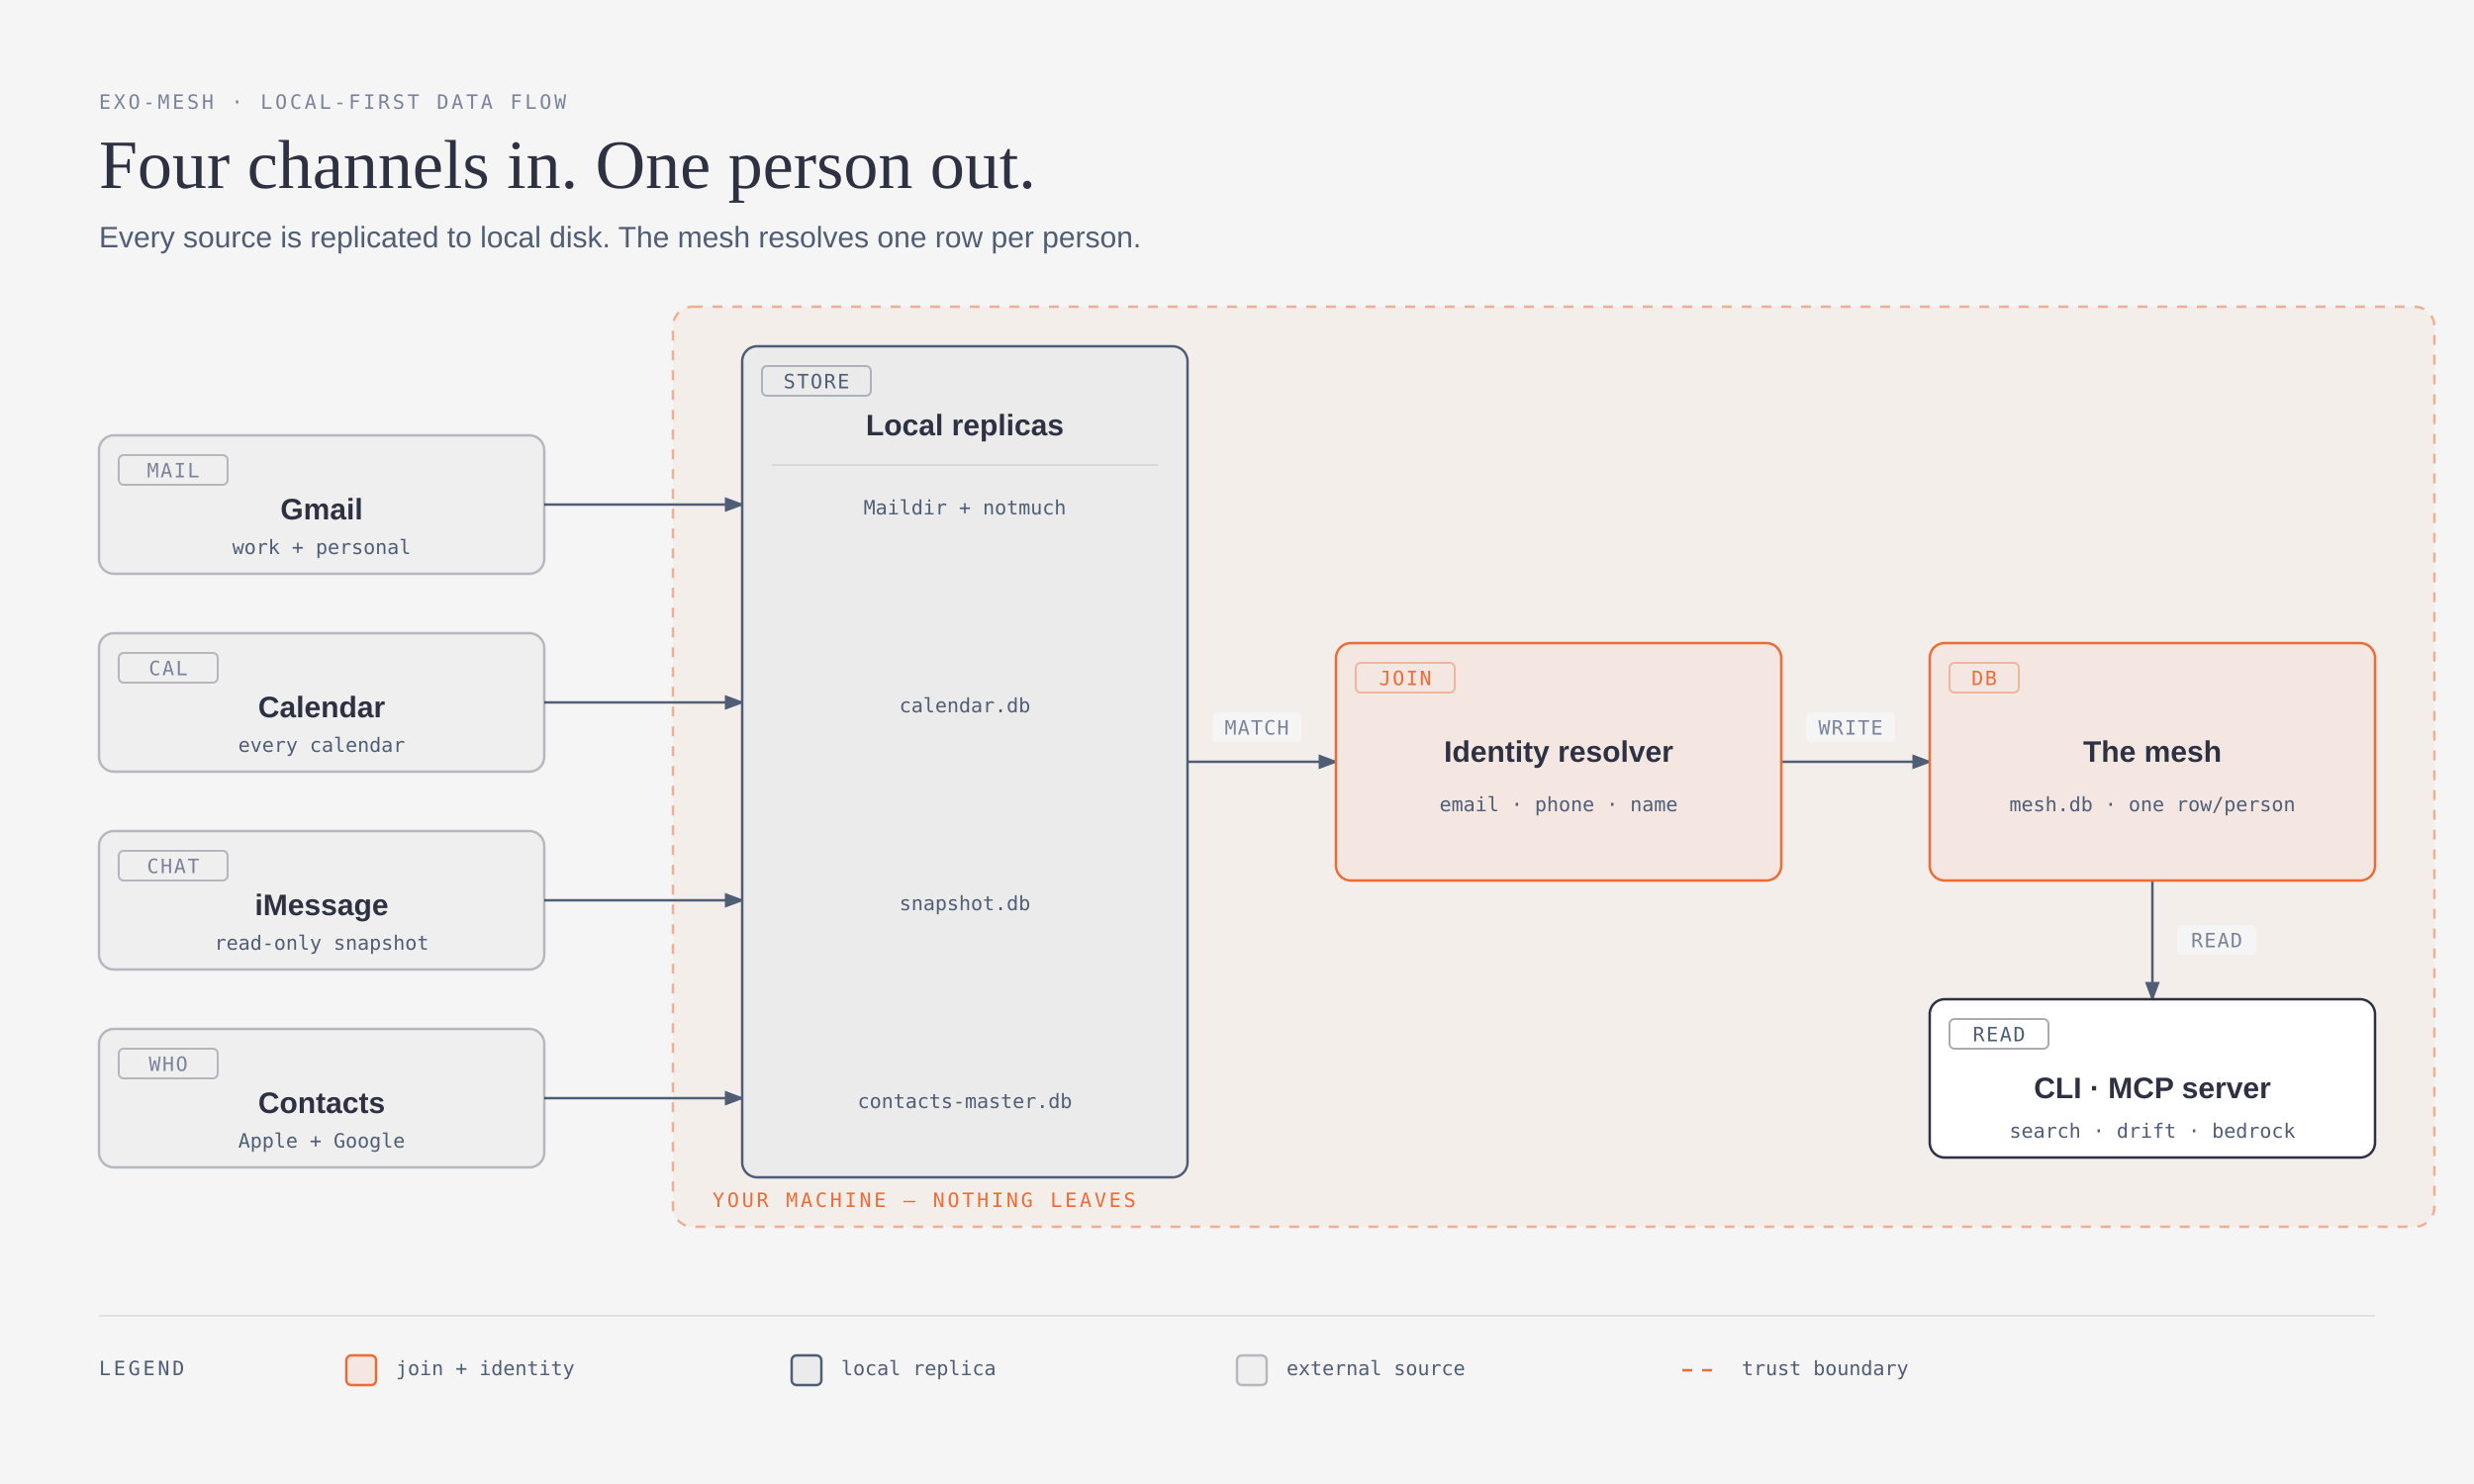
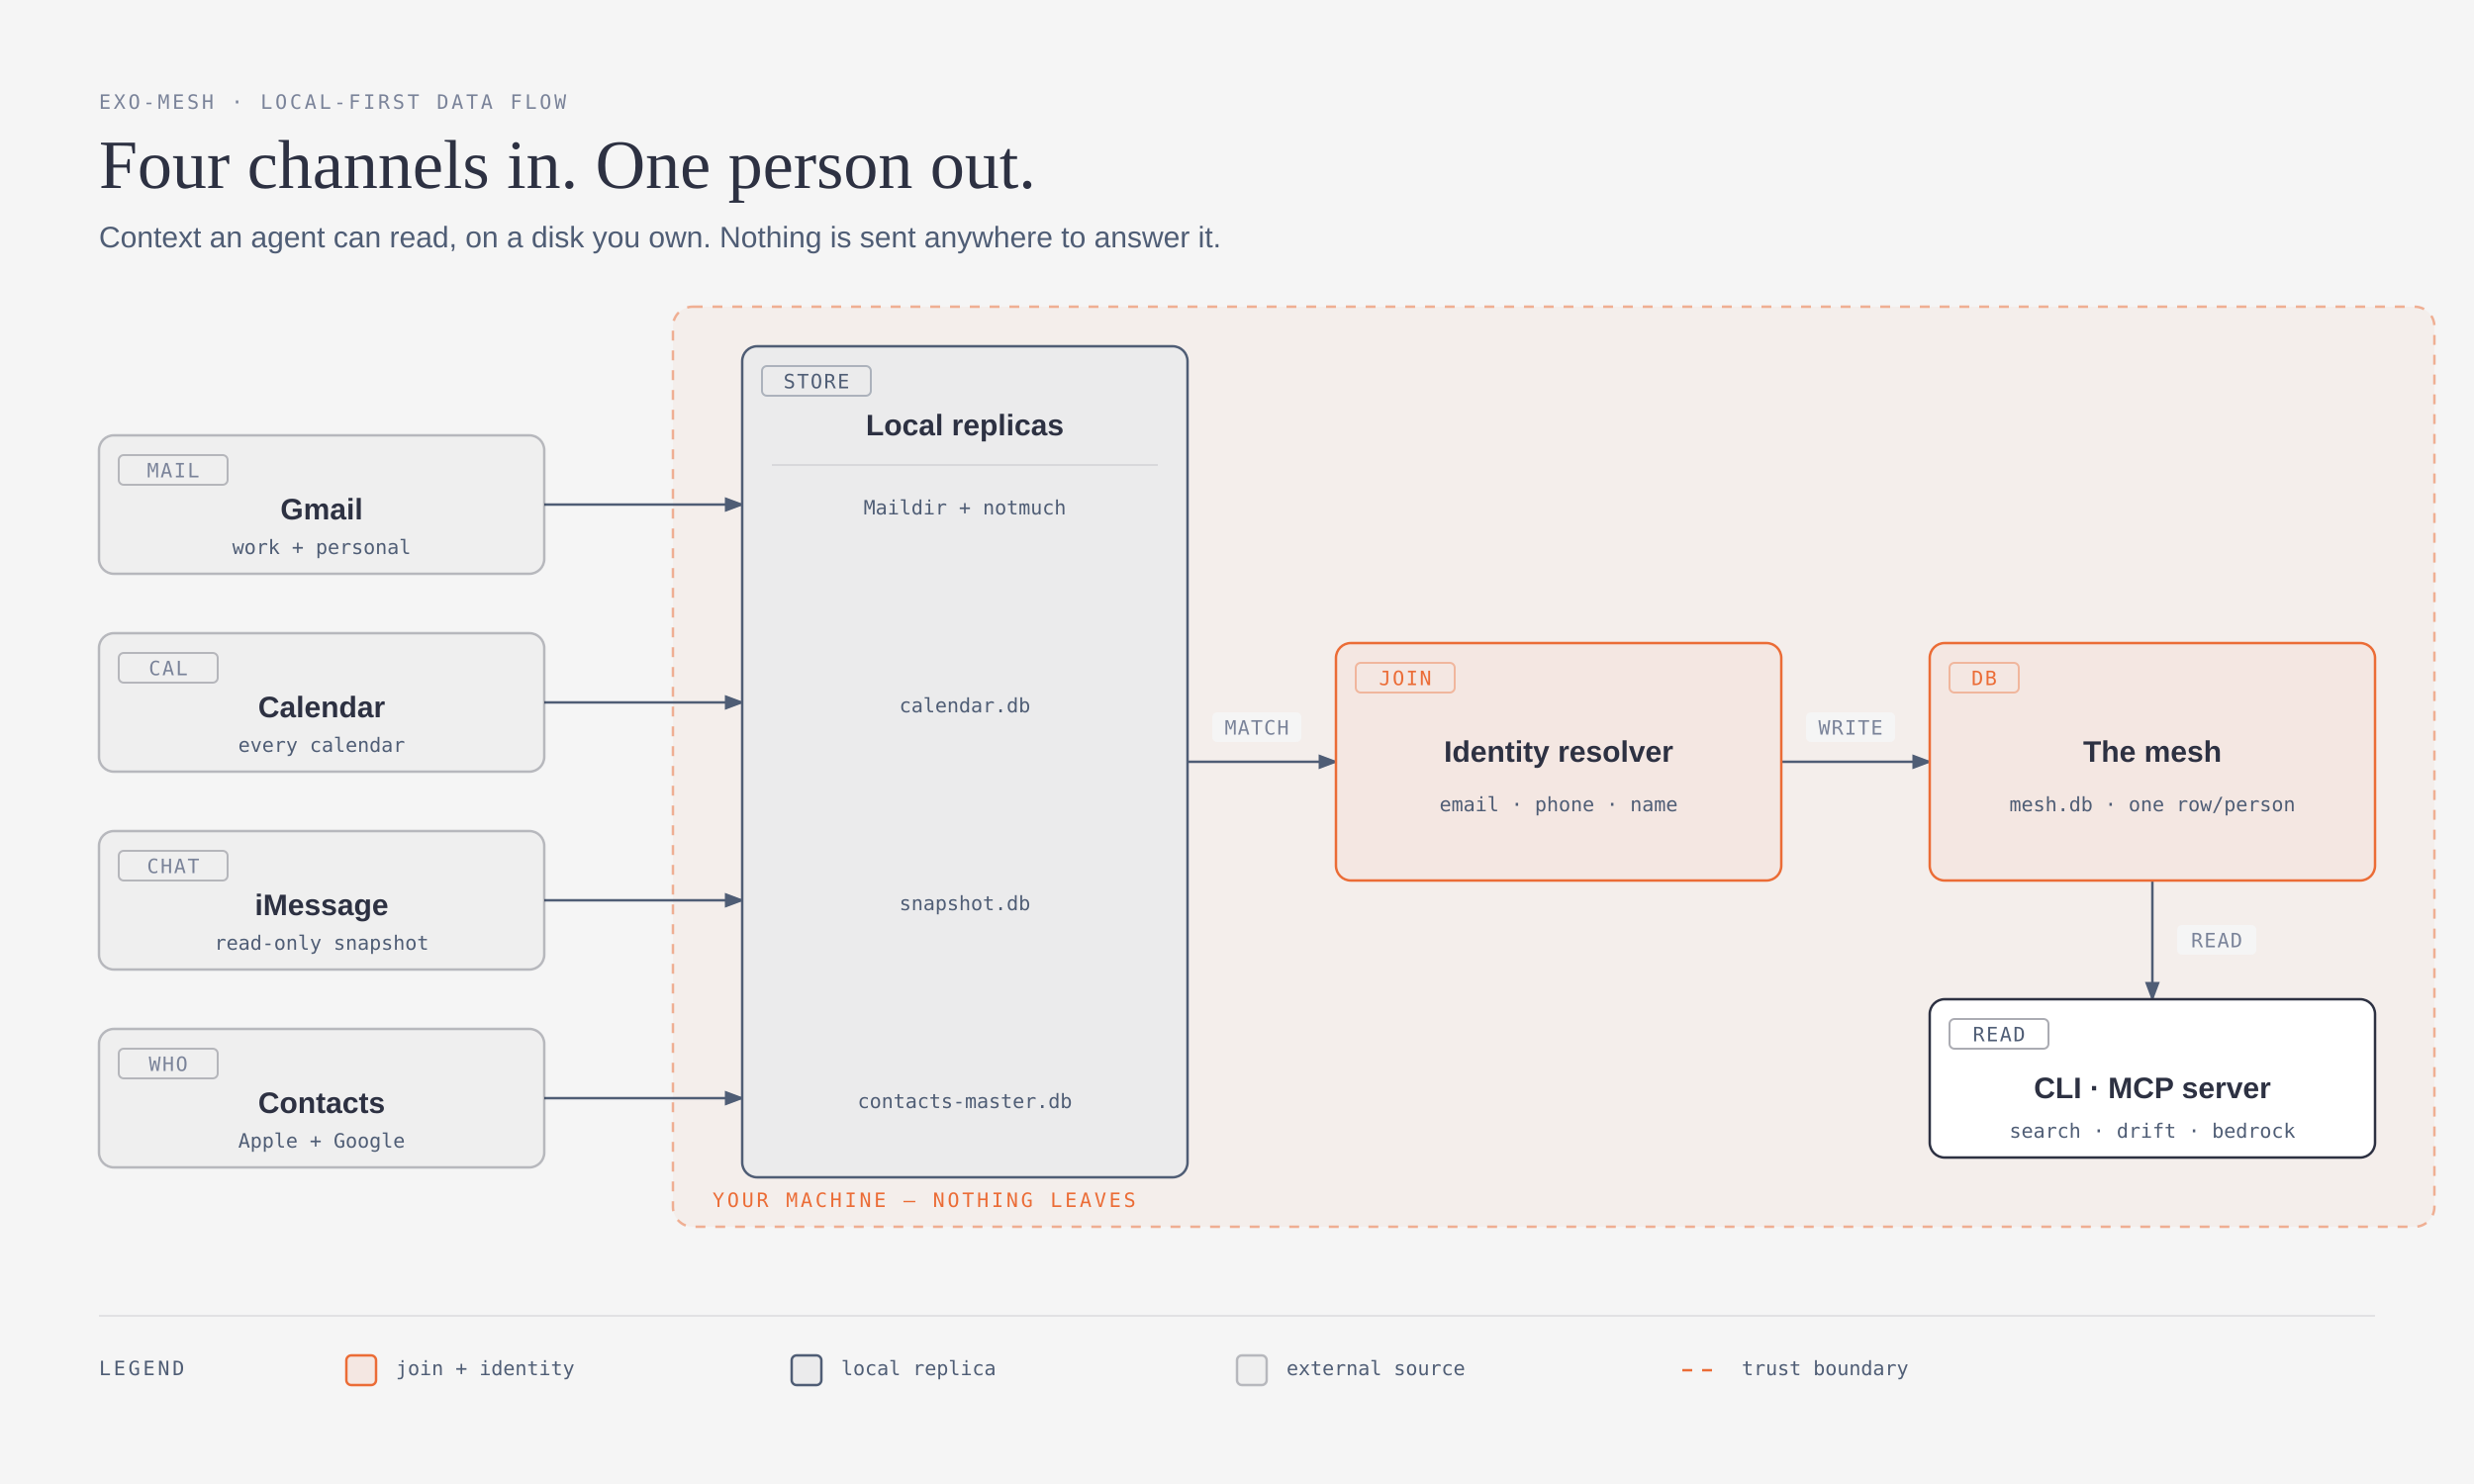
<svg xmlns="http://www.w3.org/2000/svg" viewBox="0 0 1000 600" width="1000" height="600" role="img" aria-labelledby="exo-mesh-title exo-mesh-desc">
  <defs>
    <marker id="arrow" markerWidth="8" markerHeight="6" refX="7" refY="3" orient="auto">
      <polygon points="0 0, 8 3, 0 6" fill="#4f5d75" />
    </marker>
    <marker id="arrow-accent" markerWidth="8" markerHeight="6" refX="7" refY="3" orient="auto">
      <polygon points="0 0, 8 3, 0 6" fill="#eb6c36" />
    </marker>
    <marker id="arrow-link" markerWidth="8" markerHeight="6" refX="7" refY="3" orient="auto">
      <polygon points="0 0, 8 3, 0 6" fill="#2e5aa8" />
    </marker>
  </defs>
  <rect width="100%" height="100%" fill="#f5f5f5" />
  <text x="40" y="44" fill="#7a8399" font-size="8" font-family="'Geist Mono', ui-monospace, 'SF Mono', Menlo, monospace" letter-spacing="0.14em">EXO-MESH · LOCAL-FIRST DATA FLOW</text>
  <text x="40" y="76" fill="#2d3142" font-size="28" font-family="'Instrument Serif', Georgia, 'Times New Roman', serif">Four channels in. One person out.</text>
-   <text x="40" y="100" fill="#4f5d75" font-size="12" font-family="'Geist', -apple-system, 'Helvetica Neue', Arial, sans-serif">Every source is replicated to local disk. The mesh resolves one row per person.</text>
+   <text x="40" y="100" fill="#4f5d75" font-size="12" font-family="'Geist', -apple-system, 'Helvetica Neue', Arial, sans-serif">Context an agent can read, on a disk you own. Nothing is sent anywhere to answer it.</text>
  <rect x="272" y="124" width="712" height="372" rx="8" fill="rgba(235,108,54,0.05)" stroke="rgba(235,108,54,0.50)" stroke-width="1" stroke-dasharray="4,4" />
  <text x="288" y="488" fill="#eb6c36" font-size="8" font-family="'Geist Mono', ui-monospace, 'SF Mono', Menlo, monospace" letter-spacing="0.14em">YOUR MACHINE — NOTHING LEAVES</text>
  <line x1="220" y1="204" x2="300" y2="204" stroke="#4f5d75" stroke-width="1" marker-end="url(#arrow)" />
  <line x1="220" y1="284" x2="300" y2="284" stroke="#4f5d75" stroke-width="1" marker-end="url(#arrow)" />
  <line x1="220" y1="364" x2="300" y2="364" stroke="#4f5d75" stroke-width="1" marker-end="url(#arrow)" />
  <line x1="220" y1="444" x2="300" y2="444" stroke="#4f5d75" stroke-width="1" marker-end="url(#arrow)" />
  <line x1="480" y1="308" x2="540" y2="308" stroke="#4f5d75" stroke-width="1" marker-end="url(#arrow)" />
  <rect x="490" y="288" width="36" height="12" rx="2" fill="#f5f5f5" />
  <text x="508" y="297" fill="#7a8399" font-size="8" font-family="'Geist Mono', ui-monospace, 'SF Mono', Menlo, monospace" text-anchor="middle" letter-spacing="0.06em">MATCH</text>
  <line x1="720" y1="308" x2="780" y2="308" stroke="#4f5d75" stroke-width="1" marker-end="url(#arrow)" />
  <rect x="730" y="288" width="36" height="12" rx="2" fill="#f5f5f5" />
  <text x="748" y="297" fill="#7a8399" font-size="8" font-family="'Geist Mono', ui-monospace, 'SF Mono', Menlo, monospace" text-anchor="middle" letter-spacing="0.06em">WRITE</text>
  <line x1="870" y1="356" x2="870" y2="404" stroke="#4f5d75" stroke-width="1" marker-end="url(#arrow)" />
  <rect x="880" y="374" width="32" height="12" rx="2" fill="#f5f5f5" />
  <text x="896" y="383" fill="#7a8399" font-size="8" font-family="'Geist Mono', ui-monospace, 'SF Mono', Menlo, monospace" text-anchor="middle" letter-spacing="0.06em">READ</text>
  <rect x="40" y="176" width="180" height="56" rx="6" fill="#f5f5f5" />
  <rect x="40" y="176" width="180" height="56" rx="6" fill="rgba(45,49,66,0.03)" stroke="rgba(45,49,66,0.30)" stroke-width="1" />
  <rect x="48" y="184" width="44" height="12" rx="2" fill="transparent" stroke="rgba(45,49,66,0.30)" stroke-width="0.8" />
  <text x="70" y="193" fill="#7a8399" font-size="8" font-family="'Geist Mono', ui-monospace, 'SF Mono', Menlo, monospace" text-anchor="middle" letter-spacing="0.08em">MAIL</text>
  <text x="130" y="210" fill="#2d3142" font-size="12" font-weight="600" font-family="'Geist', -apple-system, 'Helvetica Neue', Arial, sans-serif" text-anchor="middle">Gmail</text>
  <text x="130" y="224" fill="#4f5d75" font-size="8" font-family="'Geist Mono', ui-monospace, 'SF Mono', Menlo, monospace" text-anchor="middle">work + personal</text>
  <rect x="40" y="256" width="180" height="56" rx="6" fill="#f5f5f5" />
  <rect x="40" y="256" width="180" height="56" rx="6" fill="rgba(45,49,66,0.03)" stroke="rgba(45,49,66,0.30)" stroke-width="1" />
  <rect x="48" y="264" width="40" height="12" rx="2" fill="transparent" stroke="rgba(45,49,66,0.30)" stroke-width="0.8" />
  <text x="68" y="273" fill="#7a8399" font-size="8" font-family="'Geist Mono', ui-monospace, 'SF Mono', Menlo, monospace" text-anchor="middle" letter-spacing="0.08em">CAL</text>
  <text x="130" y="290" fill="#2d3142" font-size="12" font-weight="600" font-family="'Geist', -apple-system, 'Helvetica Neue', Arial, sans-serif" text-anchor="middle">Calendar</text>
  <text x="130" y="304" fill="#4f5d75" font-size="8" font-family="'Geist Mono', ui-monospace, 'SF Mono', Menlo, monospace" text-anchor="middle">every calendar</text>
  <rect x="40" y="336" width="180" height="56" rx="6" fill="#f5f5f5" />
  <rect x="40" y="336" width="180" height="56" rx="6" fill="rgba(45,49,66,0.03)" stroke="rgba(45,49,66,0.30)" stroke-width="1" />
  <rect x="48" y="344" width="44" height="12" rx="2" fill="transparent" stroke="rgba(45,49,66,0.30)" stroke-width="0.8" />
  <text x="70" y="353" fill="#7a8399" font-size="8" font-family="'Geist Mono', ui-monospace, 'SF Mono', Menlo, monospace" text-anchor="middle" letter-spacing="0.08em">CHAT</text>
  <text x="130" y="370" fill="#2d3142" font-size="12" font-weight="600" font-family="'Geist', -apple-system, 'Helvetica Neue', Arial, sans-serif" text-anchor="middle">iMessage</text>
  <text x="130" y="384" fill="#4f5d75" font-size="8" font-family="'Geist Mono', ui-monospace, 'SF Mono', Menlo, monospace" text-anchor="middle">read-only snapshot</text>
  <rect x="40" y="416" width="180" height="56" rx="6" fill="#f5f5f5" />
  <rect x="40" y="416" width="180" height="56" rx="6" fill="rgba(45,49,66,0.03)" stroke="rgba(45,49,66,0.30)" stroke-width="1" />
  <rect x="48" y="424" width="40" height="12" rx="2" fill="transparent" stroke="rgba(45,49,66,0.30)" stroke-width="0.8" />
  <text x="68" y="433" fill="#7a8399" font-size="8" font-family="'Geist Mono', ui-monospace, 'SF Mono', Menlo, monospace" text-anchor="middle" letter-spacing="0.08em">WHO</text>
  <text x="130" y="450" fill="#2d3142" font-size="12" font-weight="600" font-family="'Geist', -apple-system, 'Helvetica Neue', Arial, sans-serif" text-anchor="middle">Contacts</text>
  <text x="130" y="464" fill="#4f5d75" font-size="8" font-family="'Geist Mono', ui-monospace, 'SF Mono', Menlo, monospace" text-anchor="middle">Apple + Google</text>
  <rect x="300" y="140" width="180" height="336" rx="6" fill="#f5f5f5" />
  <rect x="300" y="140" width="180" height="336" rx="6" fill="rgba(45,49,66,0.05)" stroke="#4f5d75" stroke-width="1" />
  <rect x="308" y="148" width="44" height="12" rx="2" fill="transparent" stroke="rgba(79,93,117,0.40)" stroke-width="0.8" />
  <text x="330" y="157" fill="#4f5d75" font-size="8" font-family="'Geist Mono', ui-monospace, 'SF Mono', Menlo, monospace" text-anchor="middle" letter-spacing="0.08em">STORE</text>
  <text x="390" y="176" fill="#2d3142" font-size="12" font-weight="600" font-family="'Geist', -apple-system, 'Helvetica Neue', Arial, sans-serif" text-anchor="middle">Local replicas</text>
  <line x1="312" y1="188" x2="468" y2="188" stroke="rgba(45,49,66,0.10)" stroke-width="0.8" />
  <text x="390" y="208" fill="#4f5d75" font-size="8" font-family="'Geist Mono', ui-monospace, 'SF Mono', Menlo, monospace" text-anchor="middle">Maildir + notmuch</text>
  <text x="390" y="288" fill="#4f5d75" font-size="8" font-family="'Geist Mono', ui-monospace, 'SF Mono', Menlo, monospace" text-anchor="middle">calendar.db</text>
  <text x="390" y="368" fill="#4f5d75" font-size="8" font-family="'Geist Mono', ui-monospace, 'SF Mono', Menlo, monospace" text-anchor="middle">snapshot.db</text>
  <text x="390" y="448" fill="#4f5d75" font-size="8" font-family="'Geist Mono', ui-monospace, 'SF Mono', Menlo, monospace" text-anchor="middle">contacts-master.db</text>
  <rect x="540" y="260" width="180" height="96" rx="6" fill="#f5f5f5" />
  <rect x="540" y="260" width="180" height="96" rx="6" fill="rgba(235,108,54,0.10)" stroke="#eb6c36" stroke-width="1" />
  <rect x="548" y="268" width="40" height="12" rx="2" fill="transparent" stroke="rgba(235,108,54,0.40)" stroke-width="0.8" />
  <text x="568" y="277" fill="#eb6c36" font-size="8" font-family="'Geist Mono', ui-monospace, 'SF Mono', Menlo, monospace" text-anchor="middle" letter-spacing="0.08em">JOIN</text>
  <text x="630" y="308" fill="#2d3142" font-size="12" font-weight="600" font-family="'Geist', -apple-system, 'Helvetica Neue', Arial, sans-serif" text-anchor="middle">Identity resolver</text>
  <text x="630" y="328" fill="#4f5d75" font-size="8" font-family="'Geist Mono', ui-monospace, 'SF Mono', Menlo, monospace" text-anchor="middle">email · phone · name</text>
  <rect x="780" y="260" width="180" height="96" rx="6" fill="#f5f5f5" />
  <rect x="780" y="260" width="180" height="96" rx="6" fill="rgba(235,108,54,0.10)" stroke="#eb6c36" stroke-width="1" />
  <rect x="788" y="268" width="28" height="12" rx="2" fill="transparent" stroke="rgba(235,108,54,0.40)" stroke-width="0.8" />
  <text x="802" y="277" fill="#eb6c36" font-size="8" font-family="'Geist Mono', ui-monospace, 'SF Mono', Menlo, monospace" text-anchor="middle" letter-spacing="0.08em">DB</text>
  <text x="870" y="308" fill="#2d3142" font-size="12" font-weight="600" font-family="'Geist', -apple-system, 'Helvetica Neue', Arial, sans-serif" text-anchor="middle">The mesh</text>
  <text x="870" y="328" fill="#4f5d75" font-size="8" font-family="'Geist Mono', ui-monospace, 'SF Mono', Menlo, monospace" text-anchor="middle">mesh.db · one row/person</text>
  <rect x="780" y="404" width="180" height="64" rx="6" fill="#f5f5f5" />
  <rect x="780" y="404" width="180" height="64" rx="6" fill="#ffffff" stroke="#2d3142" stroke-width="1" />
  <rect x="788" y="412" width="40" height="12" rx="2" fill="transparent" stroke="rgba(45,49,66,0.40)" stroke-width="0.8" />
  <text x="808" y="421" fill="#4f5d75" font-size="8" font-family="'Geist Mono', ui-monospace, 'SF Mono', Menlo, monospace" text-anchor="middle" letter-spacing="0.08em">READ</text>
  <text x="870" y="444" fill="#2d3142" font-size="12" font-weight="600" font-family="'Geist', -apple-system, 'Helvetica Neue', Arial, sans-serif" text-anchor="middle">CLI · MCP server</text>
  <text x="870" y="460" fill="#4f5d75" font-size="8" font-family="'Geist Mono', ui-monospace, 'SF Mono', Menlo, monospace" text-anchor="middle">search · drift · bedrock</text>
  <line x1="40" y1="532" x2="960" y2="532" stroke="rgba(45,49,66,0.10)" stroke-width="0.8" />
  <text x="40" y="556" fill="#4f5d75" font-size="8" font-family="'Geist Mono', ui-monospace, 'SF Mono', Menlo, monospace" letter-spacing="0.14em">LEGEND</text>
  <rect x="140" y="548" width="12" height="12" rx="2" fill="rgba(235,108,54,0.10)" stroke="#eb6c36" stroke-width="1" />
  <text x="160" y="556" fill="#4f5d75" font-size="8" font-family="'Geist Mono', ui-monospace, 'SF Mono', Menlo, monospace">join + identity</text>
  <rect x="320" y="548" width="12" height="12" rx="2" fill="rgba(45,49,66,0.05)" stroke="#4f5d75" stroke-width="1" />
  <text x="340" y="556" fill="#4f5d75" font-size="8" font-family="'Geist Mono', ui-monospace, 'SF Mono', Menlo, monospace">local replica</text>
  <rect x="500" y="548" width="12" height="12" rx="2" fill="rgba(45,49,66,0.03)" stroke="rgba(45,49,66,0.30)" stroke-width="1" />
  <text x="520" y="556" fill="#4f5d75" font-size="8" font-family="'Geist Mono', ui-monospace, 'SF Mono', Menlo, monospace">external source</text>
  <line x1="680" y1="554" x2="696" y2="554" stroke="#eb6c36" stroke-width="1" stroke-dasharray="4,4" />
  <text x="704" y="556" fill="#4f5d75" font-size="8" font-family="'Geist Mono', ui-monospace, 'SF Mono', Menlo, monospace">trust boundary</text>
</svg>
